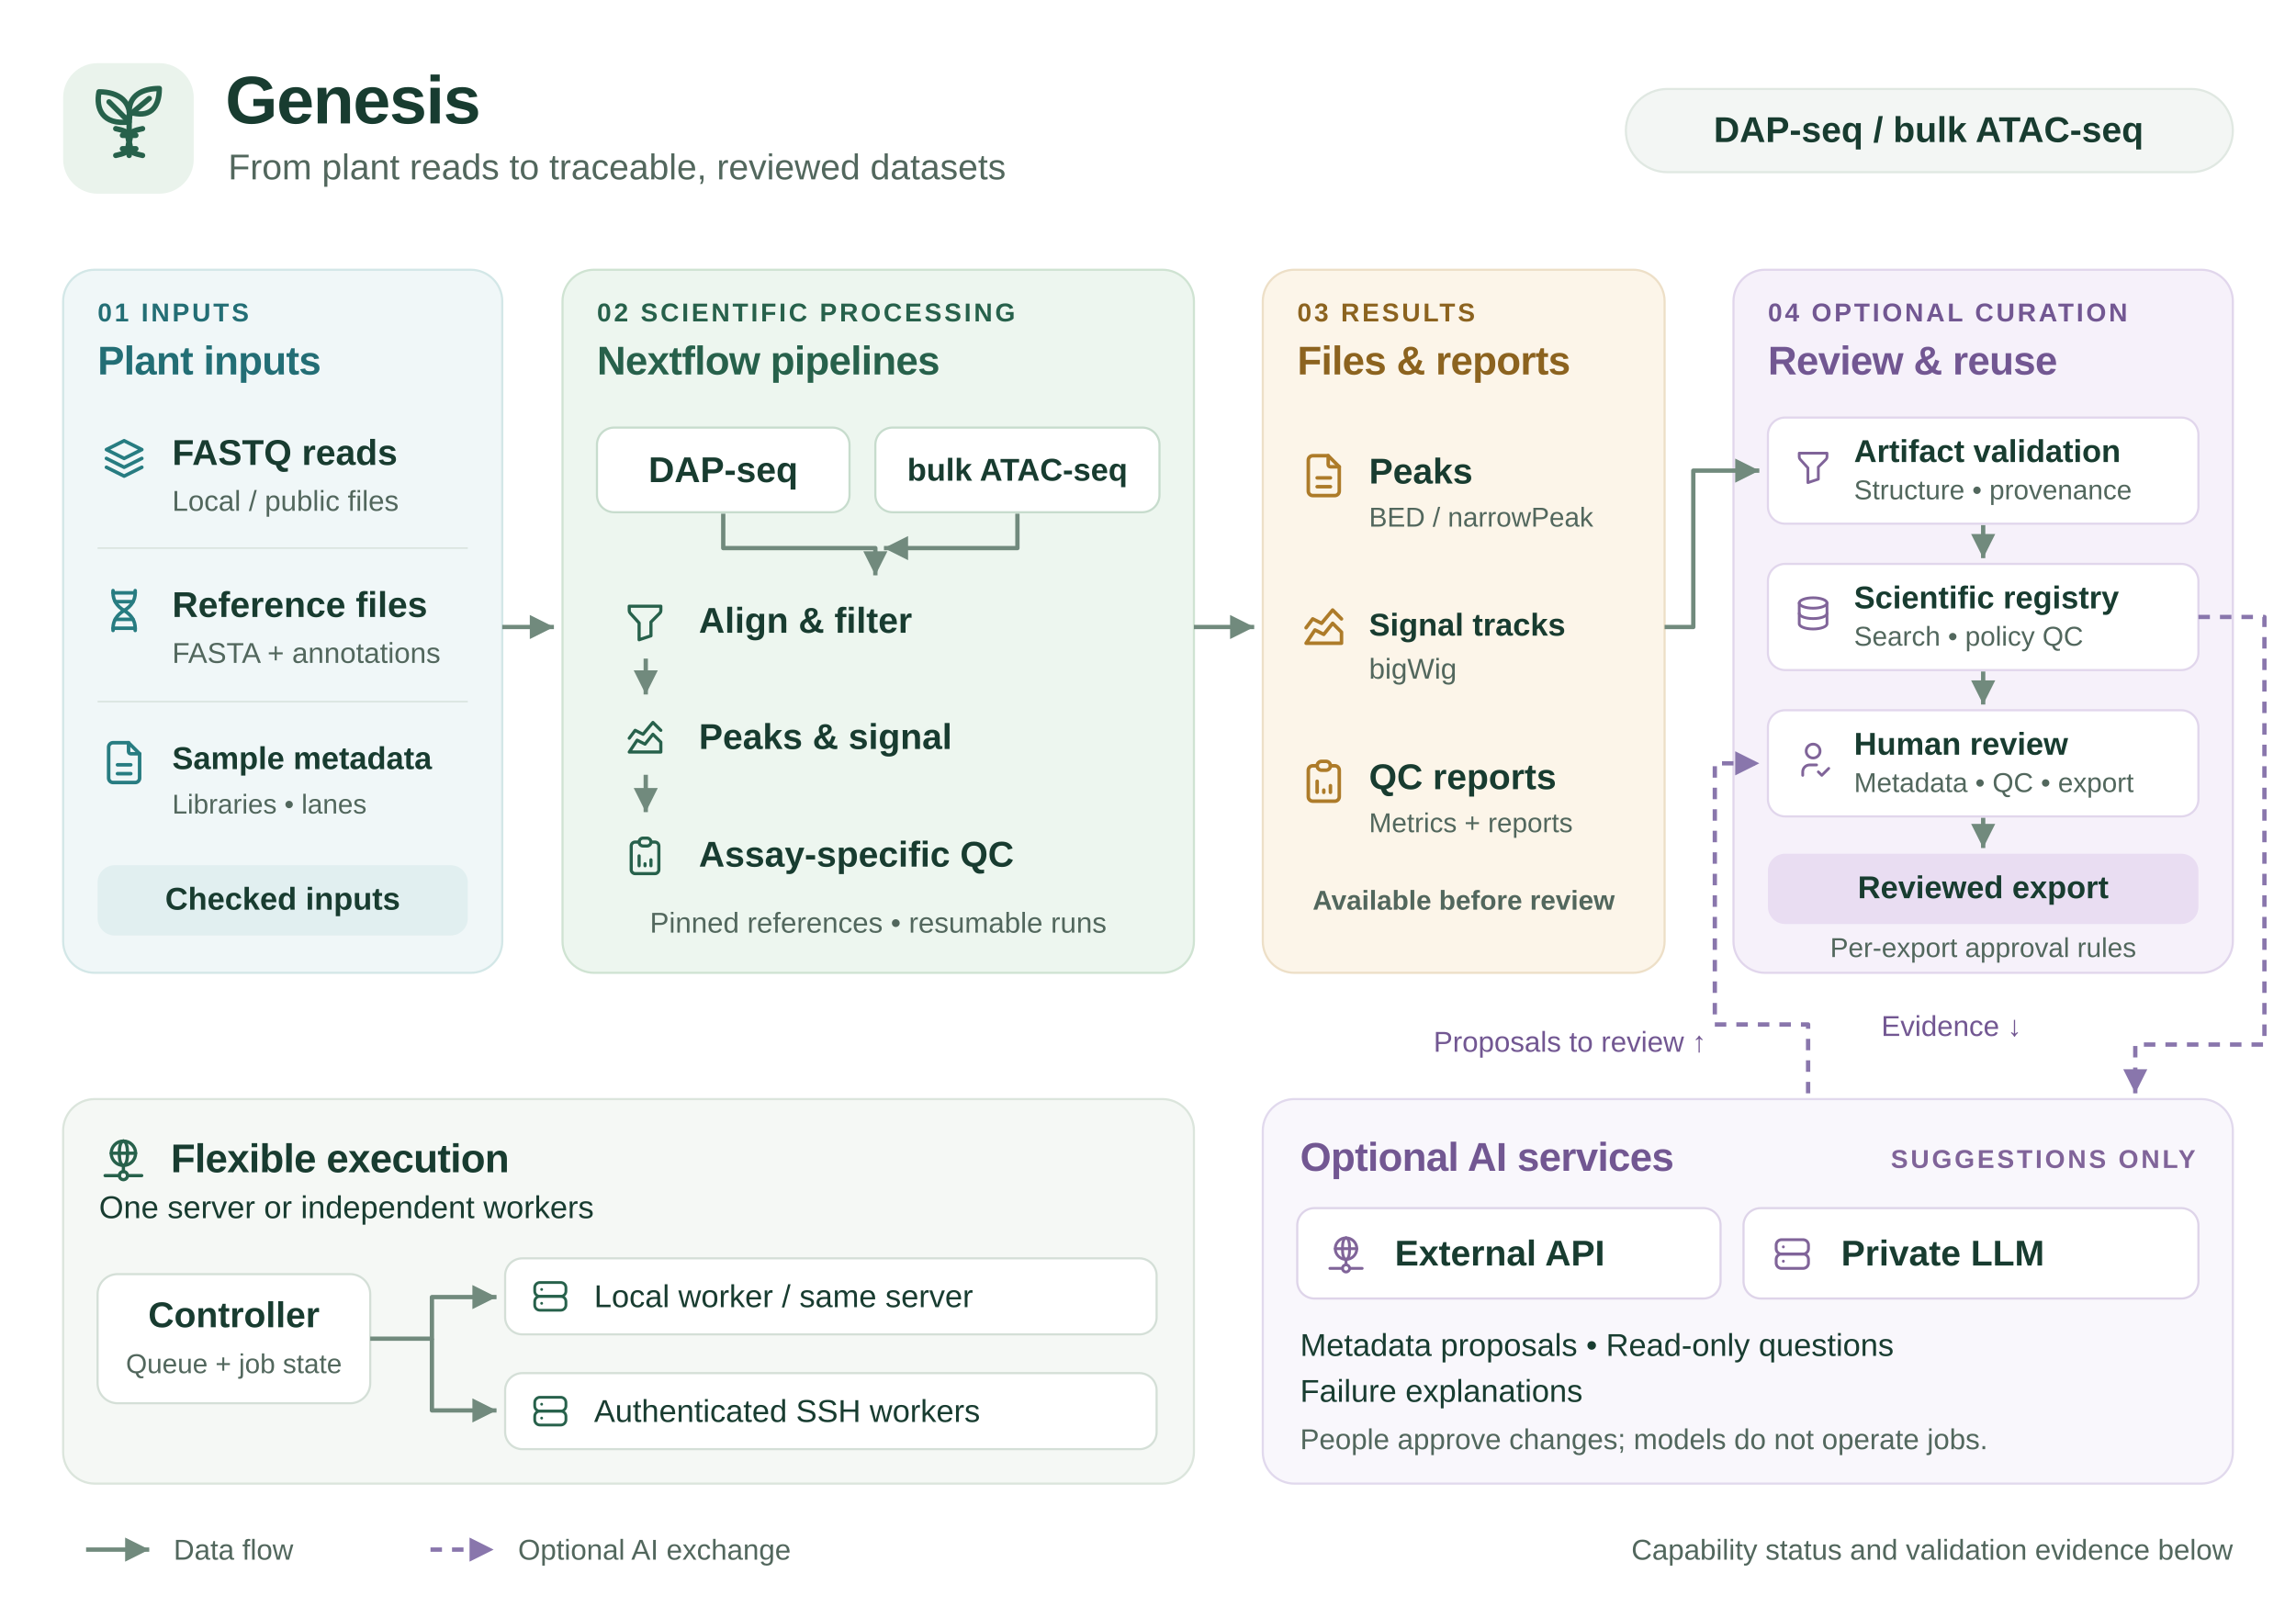
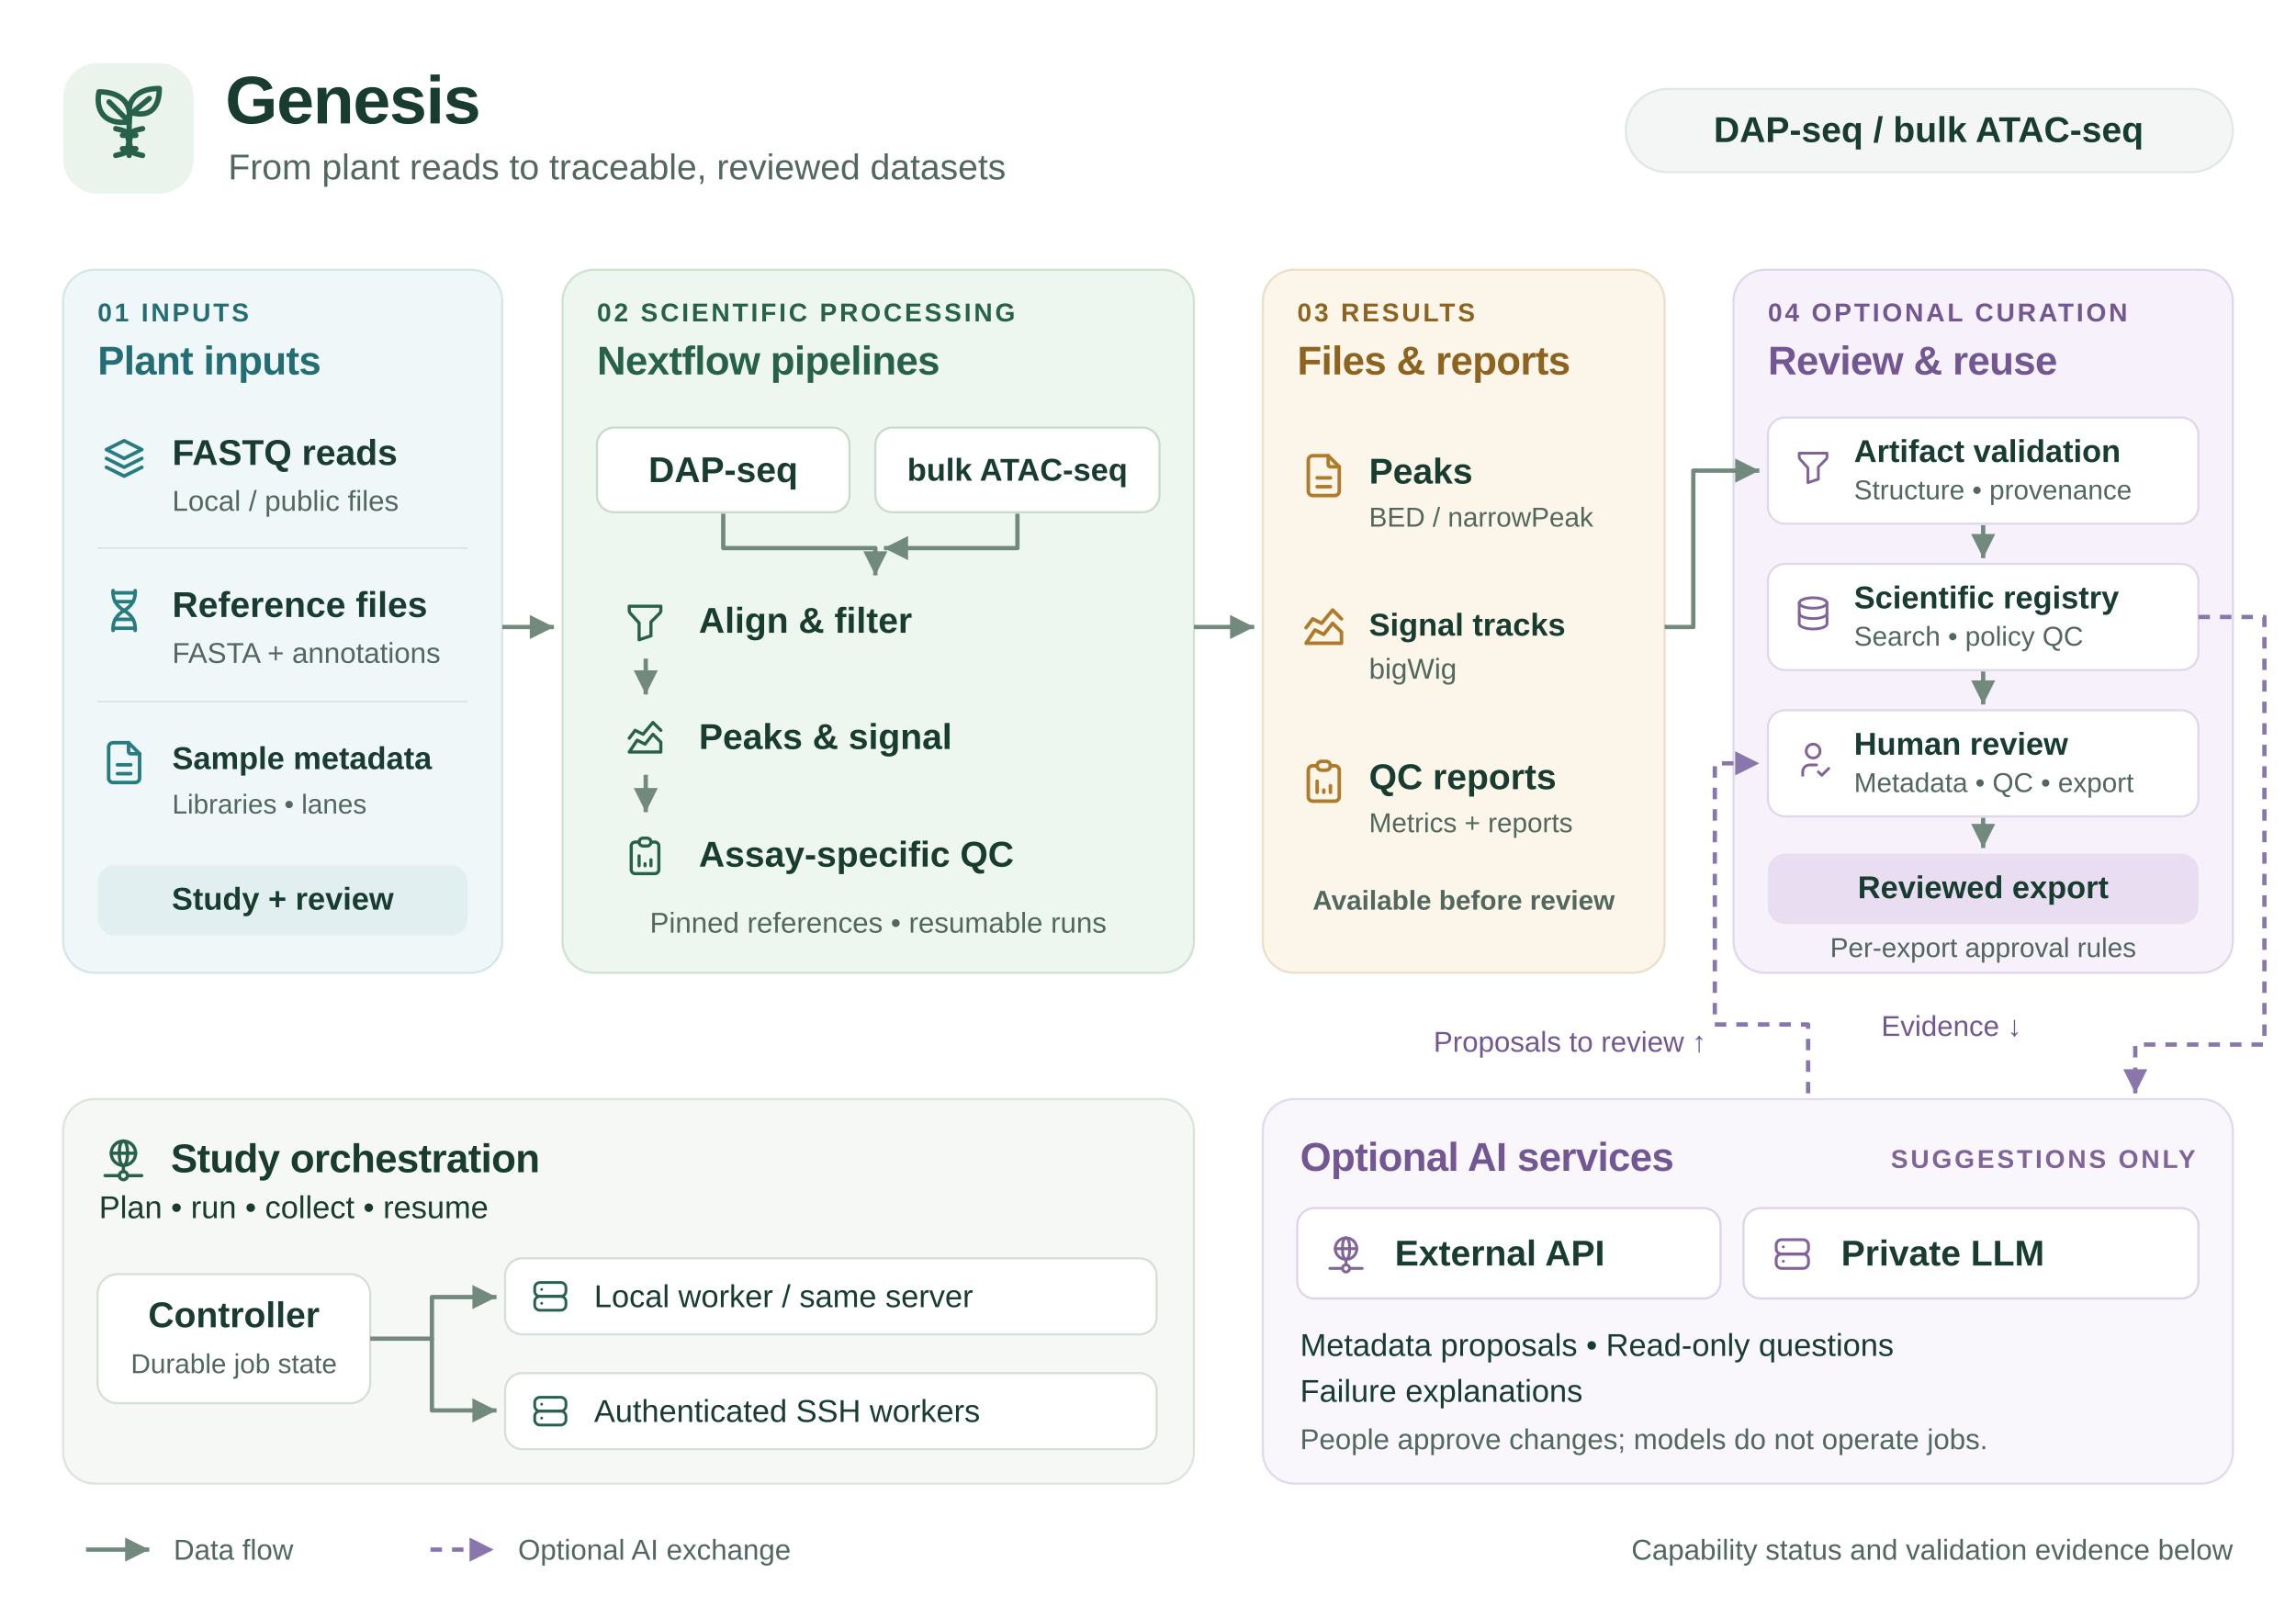
<svg xmlns="http://www.w3.org/2000/svg" width="1600" height="1120" viewBox="0 0 1600 1120" role="img" aria-labelledby="overview-title overview-description">
  <defs>
    <marker id="arrow" viewBox="0 0 10 10" refX="9" refY="5" markerWidth="7" markerHeight="7" orient="auto-start-reverse">
      <path d="M1 1 L9 5 L1 9 Z" fill="#718a7d" />
    </marker>
    <marker id="ai-arrow" viewBox="0 0 10 10" refX="9" refY="5" markerWidth="7" markerHeight="7" orient="auto-start-reverse">
      <path d="M1 1 L9 5 L1 9 Z" fill="#8976ac" />
    </marker>
  </defs>
  <style>
  text { font-family: Arial, Helvetica, sans-serif; fill: #183c30; }
  .hero { font-size: 47px; font-weight: 700; letter-spacing: -.8px; }
  .subtitle { font-size: 25px; fill: #52675d; }
  .section { font-size: 28px; font-weight: 700; letter-spacing: -.4px; }
  .eyebrow { font-size: 18px; font-weight: 700; letter-spacing: 1.8px; }
  .label { font-size: 25px; font-weight: 700; }
  .body { font-size: 22px; }
  .detail { font-size: 20px; fill: #52675d; }
  .small { font-size: 19px; fill: #52675d; }
  .flow { fill: none; stroke: #718a7d; stroke-width: 3; stroke-linejoin: round; }
  .assist { fill: none; stroke: #8976ac; stroke-width: 3; stroke-dasharray: 8 7; stroke-linejoin: round; }
  .divider { stroke: #d7e2dd; stroke-width: 1; }
</style>
  <rect width="1600" height="1120" fill="#fff" />
  <rect x="44" y="44" width="91" height="91" rx="24" fill="#eaf3ec" stroke="none" stroke-width="1.5" />
  <g transform="translate(62 57) scale(2.333333)" fill="none" stroke="#27614b" stroke-width="1.6" stroke-linecap="round" stroke-linejoin="round">
    <path d="M12 22V10M12 12C4 13 2 8 3 3C9 3 13 6 12 12ZM12 9C12 4 16 2 21 2C21 8 18 11 12 9Z" />
    <path d="M6 6L12 12M18 5L12 10M8 14C18 16 6 20 16 22M16 14C6 16 18 20 8 22M10 16H14M10 20H14" />
  </g>
  <text x="157" y="86" class="hero">Genesis</text>
  <text x="159" y="125" class="subtitle">From plant reads to traceable, reviewed datasets</text>
  <rect x="1133" y="62" width="423" height="58" rx="29" fill="#f3f6f4" stroke="#e0e8e2" stroke-width="1.5" />
  <text x="1344" y="99" class="label" text-anchor="middle">DAP-seq  /  bulk ATAC-seq</text>
  <g id="inputs">
    <rect x="44" y="188" width="306" height="490" rx="22" fill="#f0f7f8" stroke="#d3e7e7" stroke-width="1.5" />
    <text x="68" y="224" class="eyebrow" style="fill:#236e75">01  INPUTS</text>
    <text x="68" y="261" class="section" style="fill:#236e75">Plant inputs</text>
    <g transform="translate(68 301) scale(1.541667)" fill="none" stroke="#277c81" stroke-width="1.6" stroke-linecap="round" stroke-linejoin="round">
      <path d="M12 4l-8 4l8 4l8 -4l-8 -4" />
      <path d="M4 12l8 4l8 -4" />
      <path d="M4 16l8 4l8 -4" />
    </g>
    <text x="120" y="324" class="label">FASTQ reads</text>
    <text x="120" y="356" class="detail">Local / public files</text>
    <path class="divider" d="M68 382 H326" />
    <g transform="translate(68 407) scale(1.541667)" fill="none" stroke="#277c81" stroke-width="1.6" stroke-linecap="round" stroke-linejoin="round">
      <path d="M17 3v1c-.01 3.352 -1.68 6.023 -5.008 8.014c-3.328 1.99 3.336 -2 .008 -.014c-3.328 1.99 -5 4.662 -5.008 8.014v1" />
      <path d="M17 21.014v-1c-.01 -3.352 -1.68 -6.023 -5.008 -8.014c-3.328 -1.99 3.336 2 .008 .014c-3.328 -1.991 -5 -4.662 -5.008 -8.014v-1" />
      <path d="M7 4h10" />
      <path d="M7 20h10" />
      <path d="M8 8h8" />
      <path d="M8 16h8" />
    </g>
    <text x="120" y="430" class="label">Reference files</text>
    <text x="120" y="462" class="detail">FASTA + annotations</text>
    <path class="divider" d="M68 489 H326" />
    <g transform="translate(68 513) scale(1.541667)" fill="none" stroke="#277c81" stroke-width="1.6" stroke-linecap="round" stroke-linejoin="round">
      <path d="M14 3v4a1 1 0 0 0 1 1h4" />
      <path d="M17 21h-10a2 2 0 0 1 -2 -2v-14a2 2 0 0 1 2 -2h7l5 5v11a2 2 0 0 1 -2 2" />
      <path d="M9 17h6" />
      <path d="M9 13h6" />
    </g>
    <text x="120" y="536" class="body" font-weight="700">Sample metadata</text>
    <text x="120" y="567" class="small">Libraries • lanes</text>
    <rect x="68" y="603" width="258" height="49" rx="12" fill="#e1eff0" stroke="none" stroke-width="1.5" />
-     <text x="197" y="634" class="body" text-anchor="middle" font-weight="700">Checked inputs</text>
+     <text x="197" y="634" class="body" text-anchor="middle" font-weight="700">Study + review</text>
  </g>
  <g id="scientific-processing">
    <rect x="392" y="188" width="440" height="490" rx="22" fill="#edf6ef" stroke="#cfe3d2" stroke-width="1.5" />
    <text x="416" y="224" class="eyebrow" style="fill:#27614b">02  SCIENTIFIC PROCESSING</text>
    <text x="416" y="261" class="section" style="fill:#27614b">Nextflow pipelines</text>
    <rect x="416" y="298" width="176" height="59" rx="12" fill="#fff" stroke="#c7dccd" stroke-width="1.5" />
    <rect x="610" y="298" width="198" height="59" rx="12" fill="#fff" stroke="#c7dccd" stroke-width="1.5" />
    <text x="504" y="336" class="label" text-anchor="middle">DAP-seq</text>
    <text x="709" y="335" class="body" text-anchor="middle" font-weight="700">bulk ATAC-seq</text>
    <path d="M504 358 V382 H610 V401" class="flow" marker-end="url(#arrow)" />
    <path d="M709 358 V382 H616" class="flow" marker-end="url(#arrow)" />
    <g transform="translate(433 417) scale(1.375)" fill="none" stroke="#27614b" stroke-width="1.6" stroke-linecap="round" stroke-linejoin="round">
      <path d="M4 4h16v2.172a2 2 0 0 1 -.586 1.414l-4.414 4.414v7l-6 2v-8.5l-4.48 -4.928a2 2 0 0 1 -.52 -1.345v-2.227" />
    </g>
    <text x="487" y="441" class="label">Align &amp; filter</text>
    <path d="M450 459 V484" class="flow" marker-end="url(#arrow)" />
    <g transform="translate(433 498) scale(1.375)" fill="none" stroke="#27614b" stroke-width="1.6" stroke-linecap="round" stroke-linejoin="round">
      <path d="M4 19l4 -6l4 2l4 -5l4 4l0 5l-16 0" />
      <path d="M4 12l3 -4l4 2l5 -6l4 4" />
    </g>
    <text x="487" y="522" class="label">Peaks &amp; signal</text>
    <path d="M450 540 V566" class="flow" marker-end="url(#arrow)" />
    <g transform="translate(433 580) scale(1.375)" fill="none" stroke="#27614b" stroke-width="1.6" stroke-linecap="round" stroke-linejoin="round">
      <path d="M9 5h-2a2 2 0 0 0 -2 2v12a2 2 0 0 0 2 2h10a2 2 0 0 0 2 -2v-12a2 2 0 0 0 -2 -2h-2" />
      <path d="M9 5a2 2 0 0 1 2 -2h2a2 2 0 0 1 2 2a2 2 0 0 1 -2 2h-2a2 2 0 0 1 -2 -2" />
      <path d="M9 17v-5" />
      <path d="M12 17v-1" />
      <path d="M15 17v-3" />
    </g>
    <text x="487" y="604" class="label">Assay-specific QC</text>
    <text x="612" y="650" class="detail" text-anchor="middle">Pinned references • resumable runs</text>
  </g>
  <g id="analysis-outputs">
    <rect x="880" y="188" width="280" height="490" rx="22" fill="#fcf5e9" stroke="#eddfc7" stroke-width="1.5" />
    <text x="904" y="224" class="eyebrow" style="fill:#8c631f">03  RESULTS</text>
    <text x="904" y="261" class="section" style="fill:#8c631f">Files &amp; reports</text>
    <g transform="translate(904 313) scale(1.541667)" fill="none" stroke="#ad7b29" stroke-width="1.6" stroke-linecap="round" stroke-linejoin="round">
      <path d="M14 3v4a1 1 0 0 0 1 1h4" />
      <path d="M17 21h-10a2 2 0 0 1 -2 -2v-14a2 2 0 0 1 2 -2h7l5 5v11a2 2 0 0 1 -2 2" />
      <path d="M9 17h6" />
      <path d="M9 13h6" />
    </g>
    <text x="954" y="337" class="label">Peaks</text>
    <text x="954" y="367" class="small">BED / narrowPeak</text>
    <g transform="translate(904 419) scale(1.541667)" fill="none" stroke="#ad7b29" stroke-width="1.6" stroke-linecap="round" stroke-linejoin="round">
      <path d="M4 19l4 -6l4 2l4 -5l4 4l0 5l-16 0" />
      <path d="M4 12l3 -4l4 2l5 -6l4 4" />
    </g>
    <text x="954" y="443" class="body" font-weight="700">Signal tracks</text>
    <text x="954" y="473" class="detail">bigWig</text>
    <g transform="translate(904 526) scale(1.541667)" fill="none" stroke="#ad7b29" stroke-width="1.6" stroke-linecap="round" stroke-linejoin="round">
      <path d="M9 5h-2a2 2 0 0 0 -2 2v12a2 2 0 0 0 2 2h10a2 2 0 0 0 2 -2v-12a2 2 0 0 0 -2 -2h-2" />
      <path d="M9 5a2 2 0 0 1 2 -2h2a2 2 0 0 1 2 2a2 2 0 0 1 -2 2h-2a2 2 0 0 1 -2 -2" />
      <path d="M9 17v-5" />
      <path d="M12 17v-1" />
      <path d="M15 17v-3" />
    </g>
    <text x="954" y="550" class="label">QC reports</text>
    <text x="954" y="580" class="small">Metrics + reports</text>
    <text x="1020" y="634" class="small" text-anchor="middle" font-weight="700">Available before review</text>
  </g>
  <g id="curation">
    <rect x="1208" y="188" width="348" height="490" rx="22" fill="#f6f1fa" stroke="#e1d6ec" stroke-width="1.5" />
    <text x="1232" y="224" class="eyebrow" style="fill:#725792">04  OPTIONAL CURATION</text>
    <text x="1232" y="261" class="section" style="fill:#725792">Review &amp; reuse</text>
    <rect x="1232" y="291" width="300" height="74" rx="12" fill="#fff" stroke="#e1d6ec" stroke-width="1.5" />
    <g transform="translate(1249 311) scale(1.208333)" fill="none" stroke="#806499" stroke-width="1.6" stroke-linecap="round" stroke-linejoin="round">
      <path d="M4 4h16v2.172a2 2 0 0 1 -.586 1.414l-4.414 4.414v7l-6 2v-8.5l-4.48 -4.928a2 2 0 0 1 -.52 -1.345v-2.227" />
    </g>
    <text x="1292" y="322" class="body" font-weight="700">Artifact validation</text>
    <text x="1292" y="348" class="small">Structure • provenance</text>
    <path d="M1382 366 V389" class="flow" marker-end="url(#arrow)" />
    <rect x="1232" y="393" width="300" height="74" rx="12" fill="#fff" stroke="#e1d6ec" stroke-width="1.5" />
    <g transform="translate(1249 413) scale(1.208333)" fill="none" stroke="#806499" stroke-width="1.6" stroke-linecap="round" stroke-linejoin="round">
      <path d="M4 6a8 3 0 1 0 16 0a8 3 0 1 0 -16 0" />
      <path d="M4 6v6a8 3 0 0 0 16 0v-6" />
      <path d="M4 12v6a8 3 0 0 0 16 0v-6" />
    </g>
    <text x="1292" y="424" class="body" font-weight="700">Scientific registry</text>
    <text x="1292" y="450" class="small">Search • policy QC</text>
    <path d="M1382 468 V491" class="flow" marker-end="url(#arrow)" />
    <rect x="1232" y="495" width="300" height="74" rx="12" fill="#fff" stroke="#e1d6ec" stroke-width="1.5" />
    <g transform="translate(1249 515) scale(1.208333)" fill="none" stroke="#806499" stroke-width="1.6" stroke-linecap="round" stroke-linejoin="round">
      <path d="M8 7a4 4 0 1 0 8 0a4 4 0 0 0 -8 0" />
      <path d="M6 21v-2a4 4 0 0 1 4 -4h4" />
      <path d="M15 19l2 2l4 -4" />
    </g>
    <text x="1292" y="526" class="body" font-weight="700">Human review</text>
    <text x="1292" y="552" class="small">Metadata • QC • export</text>
    <path d="M1382 570 V591" class="flow" marker-end="url(#arrow)" />
    <rect x="1232" y="595" width="300" height="49" rx="12" fill="#e9ddf2" stroke="none" stroke-width="1.5" />
    <text x="1382" y="626" class="body" font-weight="700" text-anchor="middle">Reviewed export</text>
    <text x="1382" y="667" class="small" text-anchor="middle">Per-export approval rules</text>
  </g>
  <path d="M350 437 H386" class="flow" marker-end="url(#arrow)" />
  <path d="M832 437 H874" class="flow" marker-end="url(#arrow)" />
  <path d="M1160 437 H1180 V328 H1226" class="flow" marker-end="url(#arrow)" />
  <path d="M1532 430 H1578 V728 H1488 V762" class="assist" marker-end="url(#ai-arrow)" />
  <path d="M1260 762 V714 H1195 V532 H1226" class="assist" marker-end="url(#ai-arrow)" />
  <text x="1311" y="722" class="detail" style="fill:#725792">Evidence ↓</text>
  <text x="999" y="733" class="detail" style="fill:#725792">Proposals to review ↑</text>
  <g id="execution">
    <rect x="44" y="766" width="788" height="268" rx="22" fill="#f5f8f5" stroke="#dbe5dc" stroke-width="1.5" />
    <g transform="translate(69 791) scale(1.416667)" fill="none" stroke="#27614b" stroke-width="1.6" stroke-linecap="round" stroke-linejoin="round">
      <path d="M6 9a6 6 0 1 0 12 0a6 6 0 0 0 -12 0" />
      <path d="M12 3c1.333 .333 2 2.333 2 6s-.667 5.667 -2 6" />
      <path d="M12 3c-1.333 .333 -2 2.333 -2 6s.667 5.667 2 6" />
      <path d="M6 9h12" />
      <path d="M3 20h7" />
      <path d="M14 20h7" />
      <path d="M10 20a2 2 0 1 0 4 0a2 2 0 0 0 -4 0" />
      <path d="M12 15v3" />
    </g>
-     <text x="119" y="817" class="section">Flexible execution</text>
-     <text x="69" y="849" class="body">One server or independent workers</text>
+     <text x="119" y="817" class="section">Study orchestration</text>
+     <text x="69" y="849" class="body">Plan • run • collect • resume</text>
    <rect x="68" y="888" width="190" height="90" rx="14" fill="#fff" stroke="#d4dfd7" stroke-width="1.5" />
    <text x="163" y="925" class="label" text-anchor="middle">Controller</text>
-     <text x="163" y="957" class="small" text-anchor="middle">Queue + job state</text>
+     <text x="163" y="957" class="small" text-anchor="middle">Durable job state</text>
    <rect x="352" y="877" width="454" height="53" rx="12" fill="#fff" stroke="#d4dfd7" stroke-width="1.5" />
    <g transform="translate(369 889) scale(1.208333)" fill="none" stroke="#27614b" stroke-width="1.6" stroke-linecap="round" stroke-linejoin="round">
      <path d="M3 7a3 3 0 0 1 3 -3h12a3 3 0 0 1 3 3v2a3 3 0 0 1 -3 3h-12a3 3 0 0 1 -3 -3v-2" />
      <path d="M3 15a3 3 0 0 1 3 -3h12a3 3 0 0 1 3 3v2a3 3 0 0 1 -3 3h-12a3 3 0 0 1 -3 -3l0 -2" />
      <path d="M7 8l0 .01" />
      <path d="M7 16l0 .01" />
    </g>
    <text x="414" y="911" class="body">Local worker / same server</text>
    <rect x="352" y="957" width="454" height="53" rx="12" fill="#fff" stroke="#d4dfd7" stroke-width="1.5" />
    <g transform="translate(369 969) scale(1.208333)" fill="none" stroke="#27614b" stroke-width="1.6" stroke-linecap="round" stroke-linejoin="round">
      <path d="M3 7a3 3 0 0 1 3 -3h12a3 3 0 0 1 3 3v2a3 3 0 0 1 -3 3h-12a3 3 0 0 1 -3 -3v-2" />
      <path d="M3 15a3 3 0 0 1 3 -3h12a3 3 0 0 1 3 3v2a3 3 0 0 1 -3 3h-12a3 3 0 0 1 -3 -3l0 -2" />
      <path d="M7 8l0 .01" />
      <path d="M7 16l0 .01" />
    </g>
    <text x="414" y="991" class="body">Authenticated SSH workers</text>
    <path d="M258 933 H301 V904 H346" class="flow" marker-end="url(#arrow)" />
    <path d="M301 933 V983 H346" class="flow" marker-end="url(#arrow)" />
  </g>
  <g id="optional-ai">
    <rect x="880" y="766" width="676" height="268" rx="22" fill="#f9f7fc" stroke="#e1d9ed" stroke-width="1.5" />
    <text x="906" y="816" class="section" style="fill:#725792">Optional AI services</text>
    <text x="1530" y="814" class="eyebrow" text-anchor="end" style="fill:#806499">SUGGESTIONS ONLY</text>
    <rect x="904" y="842" width="295" height="63" rx="12" fill="#fff" stroke="#ded4e9" stroke-width="1.5" />
    <rect x="1215" y="842" width="317" height="63" rx="12" fill="#fff" stroke="#ded4e9" stroke-width="1.5" />
    <g transform="translate(923 859) scale(1.25)" fill="none" stroke="#806499" stroke-width="1.6" stroke-linecap="round" stroke-linejoin="round">
      <path d="M6 9a6 6 0 1 0 12 0a6 6 0 0 0 -12 0" />
      <path d="M12 3c1.333 .333 2 2.333 2 6s-.667 5.667 -2 6" />
      <path d="M12 3c-1.333 .333 -2 2.333 -2 6s.667 5.667 2 6" />
      <path d="M6 9h12" />
      <path d="M3 20h7" />
      <path d="M14 20h7" />
      <path d="M10 20a2 2 0 1 0 4 0a2 2 0 0 0 -4 0" />
      <path d="M12 15v3" />
    </g>
    <text x="972" y="882" class="label">External API</text>
    <g transform="translate(1234 859) scale(1.25)" fill="none" stroke="#806499" stroke-width="1.6" stroke-linecap="round" stroke-linejoin="round">
      <path d="M3 7a3 3 0 0 1 3 -3h12a3 3 0 0 1 3 3v2a3 3 0 0 1 -3 3h-12a3 3 0 0 1 -3 -3v-2" />
      <path d="M3 15a3 3 0 0 1 3 -3h12a3 3 0 0 1 3 3v2a3 3 0 0 1 -3 3h-12a3 3 0 0 1 -3 -3l0 -2" />
      <path d="M7 8l0 .01" />
      <path d="M7 16l0 .01" />
    </g>
    <text x="1283" y="882" class="label">Private LLM</text>
    <text x="906" y="945" class="body">Metadata proposals • Read-only questions</text>
    <text x="906" y="977" class="body">Failure explanations</text>
    <text x="906" y="1010" class="detail">People approve changes; models do not operate jobs.</text>
  </g>
  <path d="M60 1080 H104" class="flow" marker-end="url(#arrow)" />
  <text x="121" y="1087" class="detail">Data flow</text>
  <path d="M300 1080 H344" class="assist" marker-end="url(#ai-arrow)" />
  <text x="361" y="1087" class="detail">Optional AI exchange</text>
  <text x="1556" y="1087" class="detail" text-anchor="end">Capability status and validation evidence below</text>
</svg>
